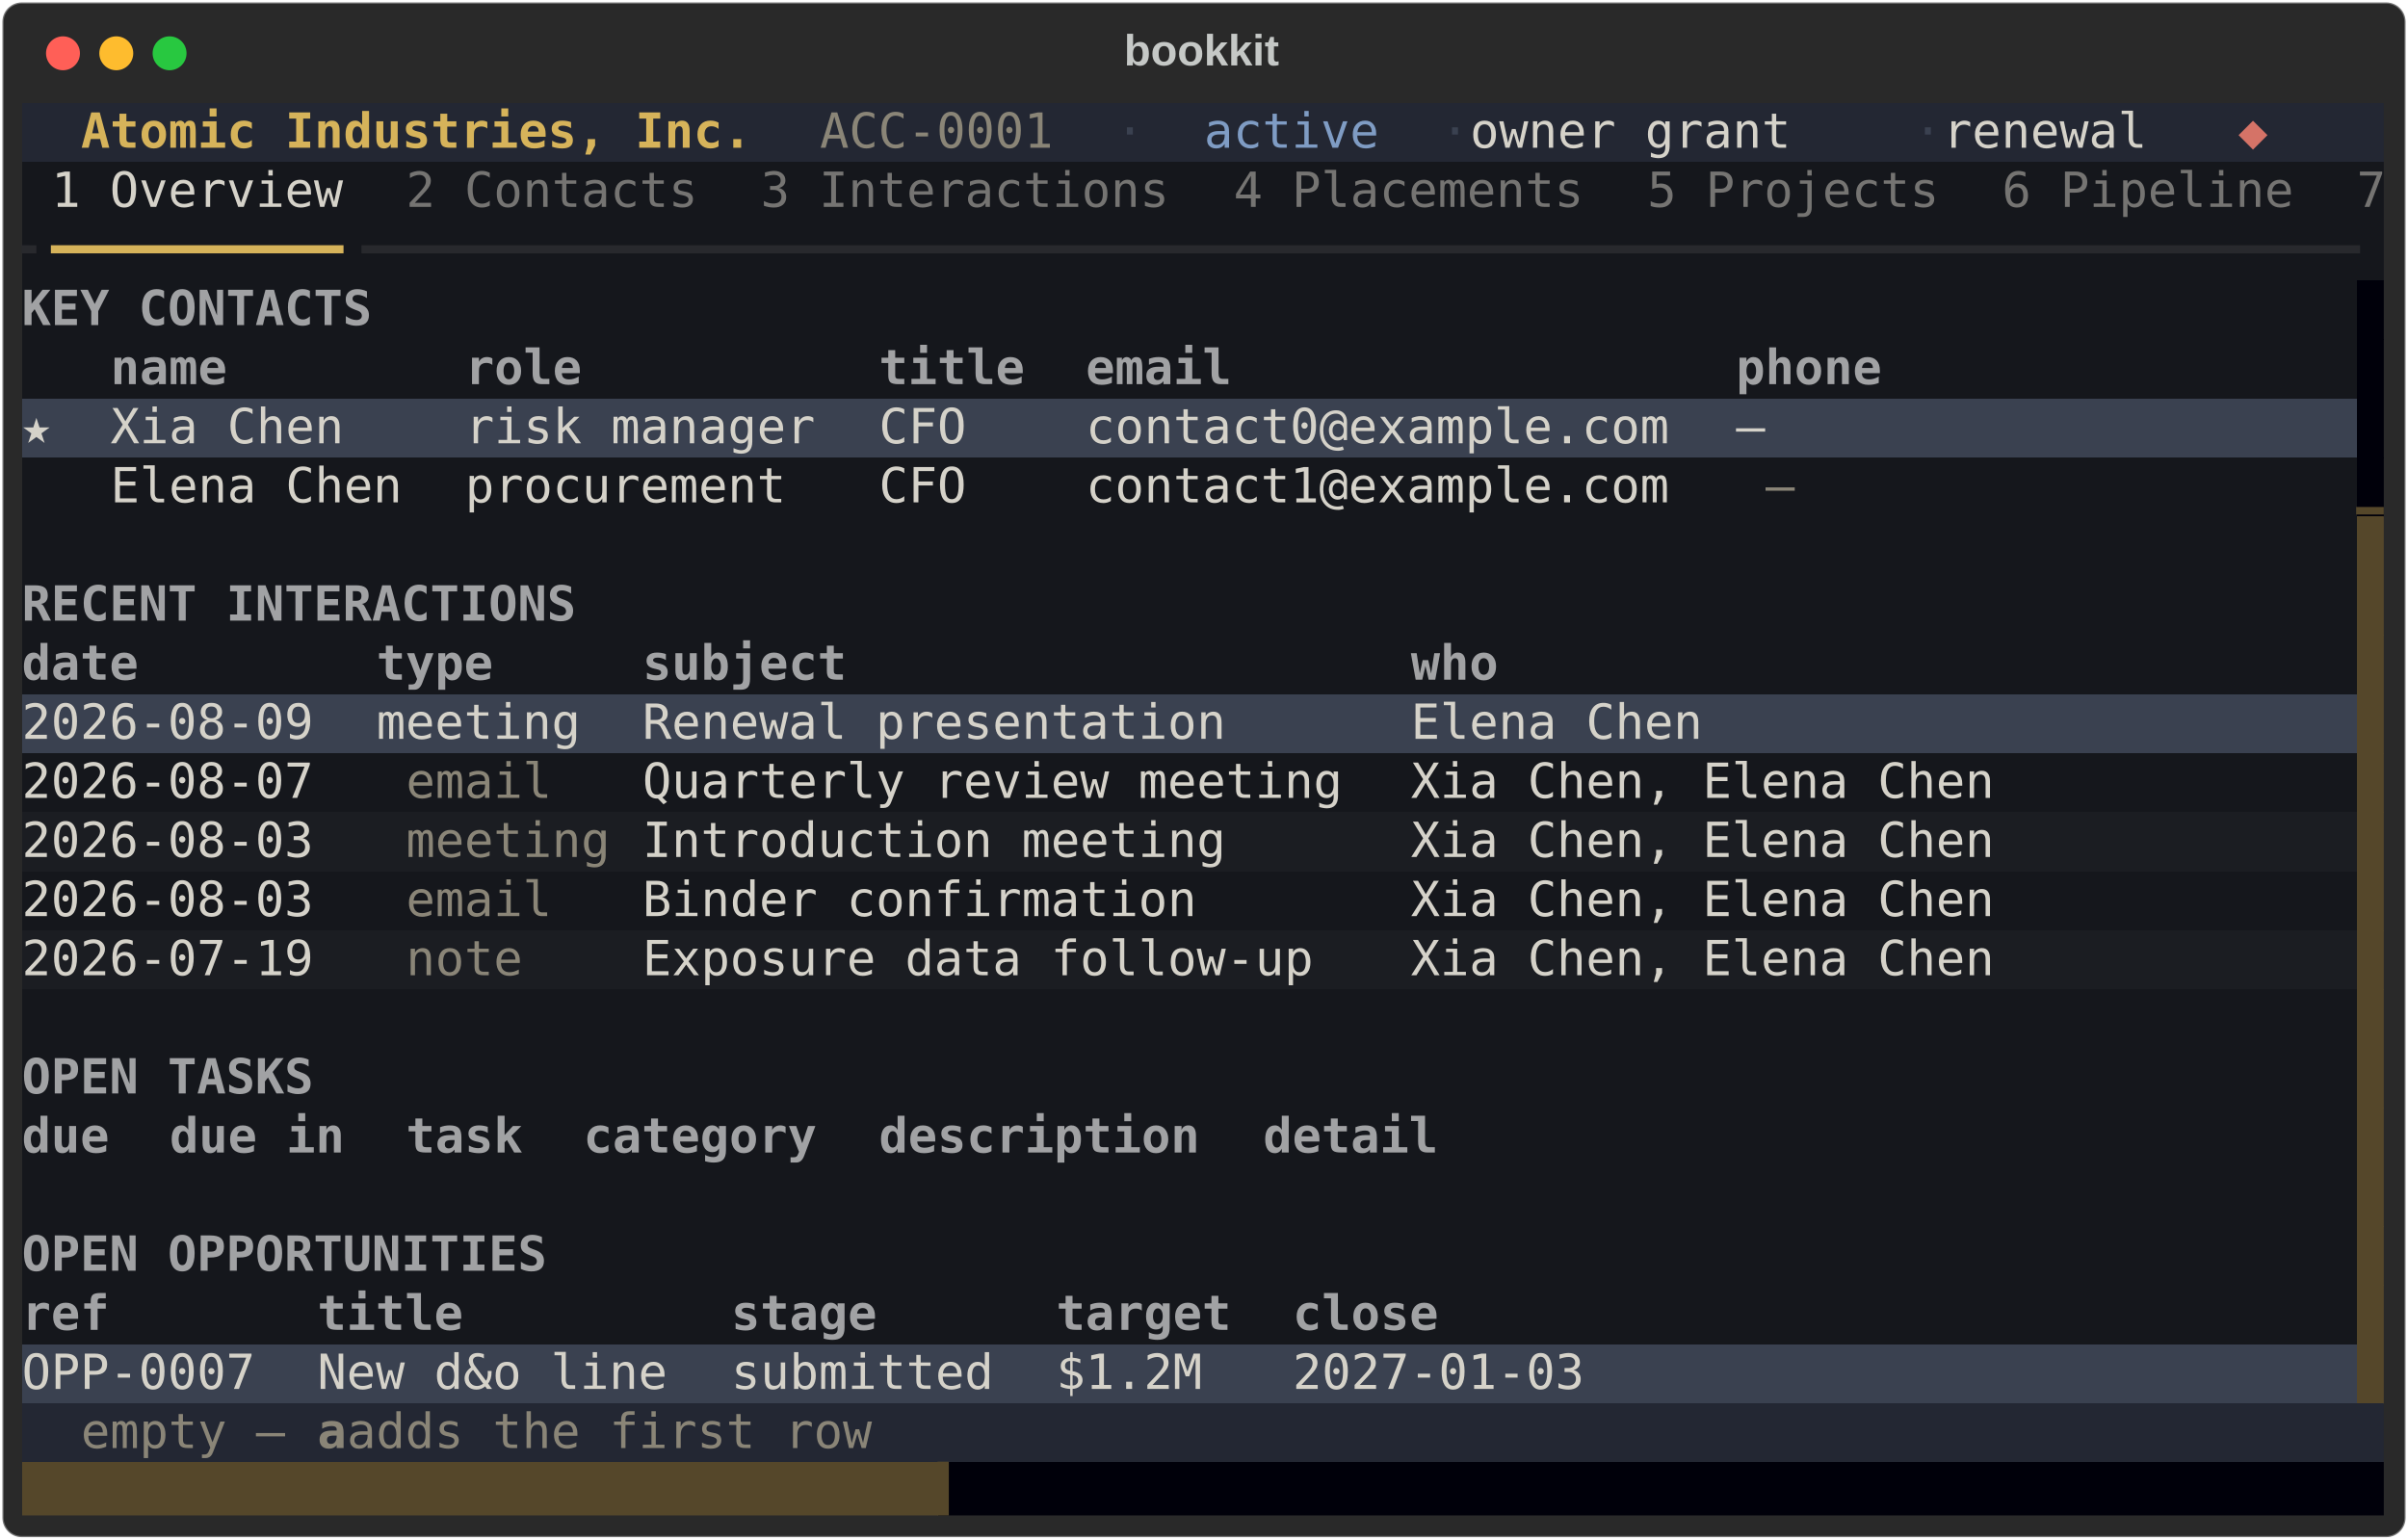
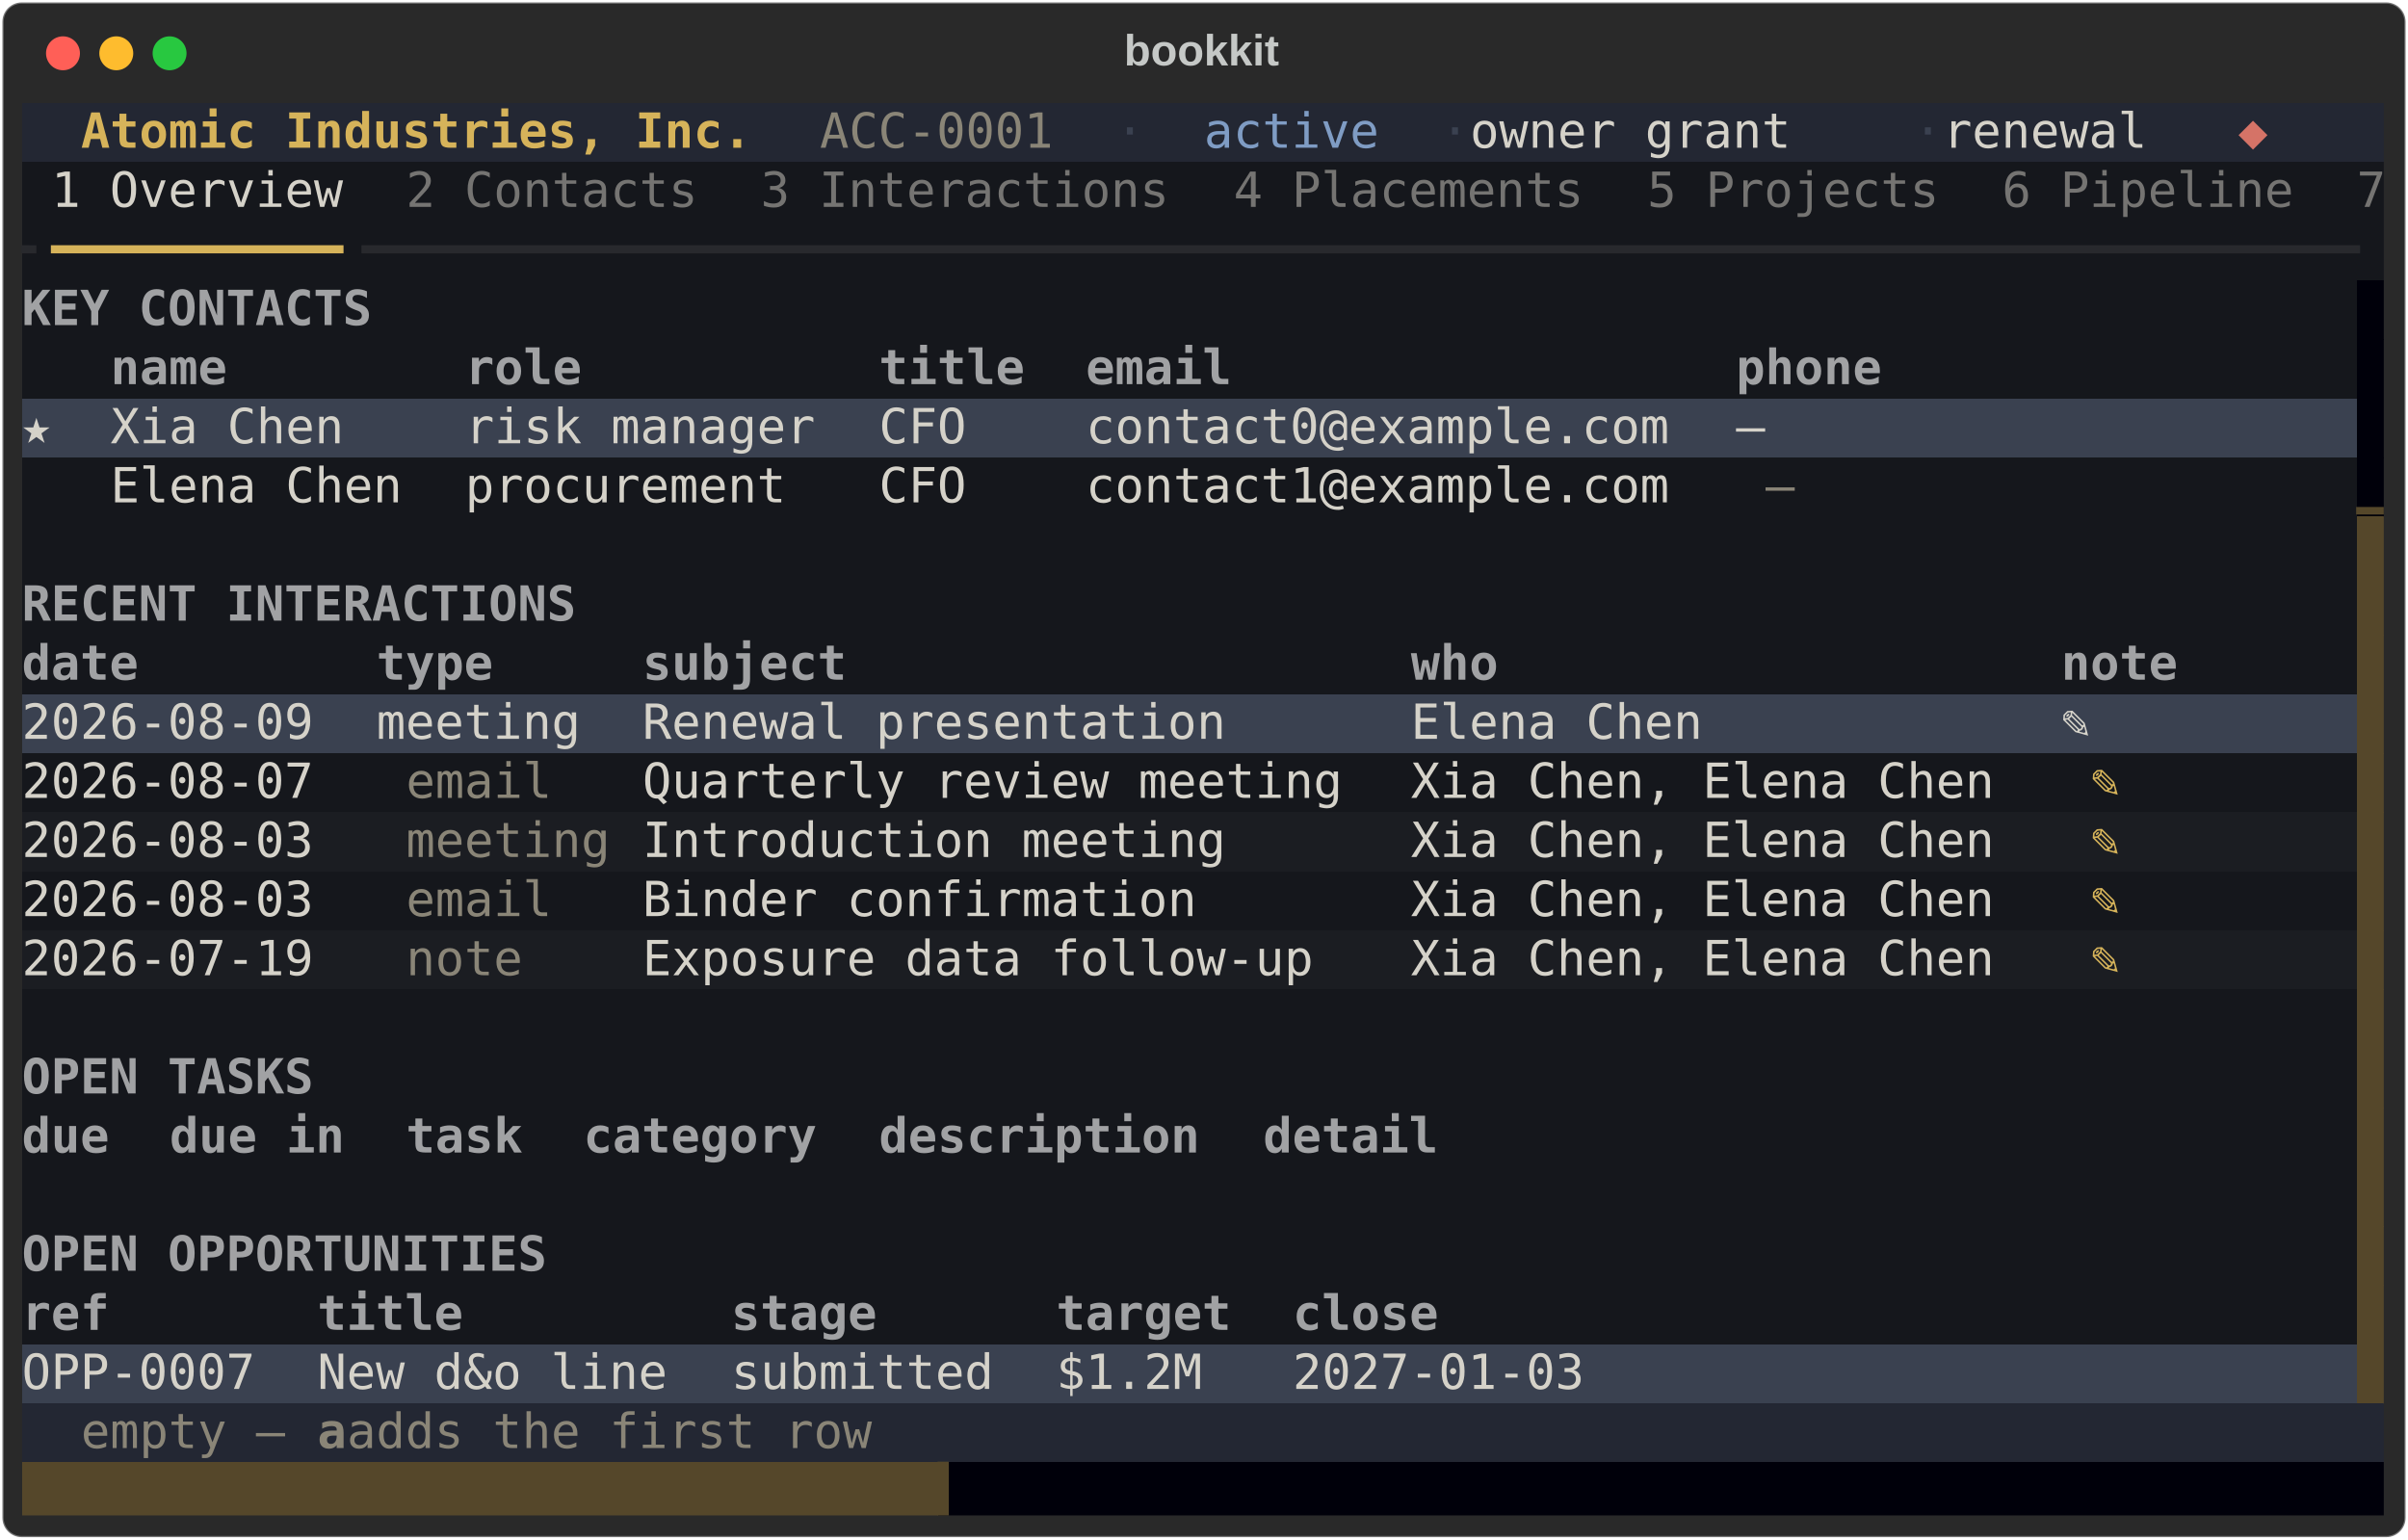
<svg xmlns="http://www.w3.org/2000/svg" class="rich-terminal" viewBox="0 0 994 635.6">
  <style>

    @font-face {
        font-family: "Fira Code";
        src: local("FiraCode-Regular"),
                url("https://cdnjs.cloudflare.com/ajax/libs/firacode/6.2.0/woff2/FiraCode-Regular.woff2") format("woff2"),
                url("https://cdnjs.cloudflare.com/ajax/libs/firacode/6.2.0/woff/FiraCode-Regular.woff") format("woff");
        font-style: normal;
        font-weight: 400;
    }
    @font-face {
        font-family: "Fira Code";
        src: local("FiraCode-Bold"),
                url("https://cdnjs.cloudflare.com/ajax/libs/firacode/6.2.0/woff2/FiraCode-Bold.woff2") format("woff2"),
                url("https://cdnjs.cloudflare.com/ajax/libs/firacode/6.2.0/woff/FiraCode-Bold.woff") format("woff");
        font-style: bold;
        font-weight: 700;
    }

    .terminal-matrix {
        font-family: Fira Code, monospace;
        font-size: 20px;
        line-height: 24.4px;
        font-variant-east-asian: full-width;
    }

    .terminal-title {
        font-size: 18px;
        font-weight: bold;
        font-family: arial;
    }

    .terminal-r1 { fill: #c5c8c6 }
.terminal-r2 { fill: #d6b35a;font-weight: bold }
.terminal-r3 { fill: #d5d2c9 }
.terminal-r4 { fill: #8a8577 }
.terminal-r5 { fill: #3a4150 }
.terminal-r6 { fill: #7f9cc4 }
.terminal-r7 { fill: #d57367;font-weight: bold }
.terminal-r8 { fill: #757472 }
.terminal-r9 { fill: #28292d }
.terminal-r10 { fill: #d6b35a }
.terminal-r11 { fill: #a1a2a4;font-weight: bold }
.terminal-r12 { fill: #55472a }
.terminal-r13 { fill: #15171c }
.terminal-r14 { fill: #8a8577;font-weight: bold }
.terminal-r15 { fill: #232733 }
    </style>
  <defs>
    <clipPath id="terminal-clip-terminal">
      <rect x="0" y="0" width="975.0" height="584.6" />
    </clipPath>
    <clipPath id="terminal-line-0">
      <rect x="0" y="1.5" width="976" height="24.65" />
    </clipPath>
    <clipPath id="terminal-line-1">
      <rect x="0" y="25.9" width="976" height="24.65" />
    </clipPath>
    <clipPath id="terminal-line-2">
      <rect x="0" y="50.3" width="976" height="24.65" />
    </clipPath>
    <clipPath id="terminal-line-3">
      <rect x="0" y="74.7" width="976" height="24.65" />
    </clipPath>
    <clipPath id="terminal-line-4">
      <rect x="0" y="99.1" width="976" height="24.65" />
    </clipPath>
    <clipPath id="terminal-line-5">
      <rect x="0" y="123.5" width="976" height="24.65" />
    </clipPath>
    <clipPath id="terminal-line-6">
      <rect x="0" y="147.9" width="976" height="24.65" />
    </clipPath>
    <clipPath id="terminal-line-7">
      <rect x="0" y="172.3" width="976" height="24.65" />
    </clipPath>
    <clipPath id="terminal-line-8">
      <rect x="0" y="196.7" width="976" height="24.65" />
    </clipPath>
    <clipPath id="terminal-line-9">
      <rect x="0" y="221.1" width="976" height="24.65" />
    </clipPath>
    <clipPath id="terminal-line-10">
      <rect x="0" y="245.5" width="976" height="24.65" />
    </clipPath>
    <clipPath id="terminal-line-11">
      <rect x="0" y="269.9" width="976" height="24.65" />
    </clipPath>
    <clipPath id="terminal-line-12">
      <rect x="0" y="294.3" width="976" height="24.65" />
    </clipPath>
    <clipPath id="terminal-line-13">
      <rect x="0" y="318.7" width="976" height="24.65" />
    </clipPath>
    <clipPath id="terminal-line-14">
      <rect x="0" y="343.1" width="976" height="24.65" />
    </clipPath>
    <clipPath id="terminal-line-15">
      <rect x="0" y="367.5" width="976" height="24.65" />
    </clipPath>
    <clipPath id="terminal-line-16">
      <rect x="0" y="391.9" width="976" height="24.65" />
    </clipPath>
    <clipPath id="terminal-line-17">
      <rect x="0" y="416.3" width="976" height="24.65" />
    </clipPath>
    <clipPath id="terminal-line-18">
      <rect x="0" y="440.7" width="976" height="24.65" />
    </clipPath>
    <clipPath id="terminal-line-19">
      <rect x="0" y="465.1" width="976" height="24.65" />
    </clipPath>
    <clipPath id="terminal-line-20">
      <rect x="0" y="489.5" width="976" height="24.65" />
    </clipPath>
    <clipPath id="terminal-line-21">
      <rect x="0" y="513.9" width="976" height="24.65" />
    </clipPath>
    <clipPath id="terminal-line-22">
      <rect x="0" y="538.3" width="976" height="24.65" />
    </clipPath>
  </defs>
  <rect fill="#292929" stroke="rgba(255,255,255,0.35)" stroke-width="1" x="1" y="1" width="992" height="633.6" rx="8" />
  <text class="terminal-title" fill="#c5c8c6" text-anchor="middle" x="496" y="27">bookkit</text>
  <g transform="translate(26,22)">
    <circle cx="0" cy="0" r="7" fill="#ff5f57" />
    <circle cx="22" cy="0" r="7" fill="#febc2e" />
    <circle cx="44" cy="0" r="7" fill="#28c840" />
  </g>
  <g transform="translate(9, 41)" clip-path="url(#terminal-clip-terminal)">
    <rect fill="#232733" x="0" y="1.5" width="24.4" height="24.65" shape-rendering="crispEdges" />
    <rect fill="#232733" x="24.4" y="1.5" width="280.6" height="24.65" shape-rendering="crispEdges" />
    <rect fill="#232733" x="305" y="1.5" width="24.4" height="24.65" shape-rendering="crispEdges" />
    <rect fill="#232733" x="329.4" y="1.5" width="97.6" height="24.65" shape-rendering="crispEdges" />
    <rect fill="#232733" x="427" y="1.5" width="24.4" height="24.65" shape-rendering="crispEdges" />
    <rect fill="#232733" x="451.4" y="1.5" width="12.2" height="24.65" shape-rendering="crispEdges" />
    <rect fill="#232733" x="463.6" y="1.5" width="24.4" height="24.65" shape-rendering="crispEdges" />
    <rect fill="#232733" x="488" y="1.5" width="73.2" height="24.65" shape-rendering="crispEdges" />
    <rect fill="#232733" x="561.2" y="1.5" width="24.4" height="24.65" shape-rendering="crispEdges" />
    <rect fill="#232733" x="585.6" y="1.5" width="12.2" height="24.65" shape-rendering="crispEdges" />
    <rect fill="#232733" x="597.8" y="1.5" width="183" height="24.65" shape-rendering="crispEdges" />
    <rect fill="#232733" x="780.8" y="1.5" width="12.2" height="24.65" shape-rendering="crispEdges" />
    <rect fill="#232733" x="793" y="1.5" width="122" height="24.65" shape-rendering="crispEdges" />
    <rect fill="#232733" x="915" y="1.5" width="12.2" height="24.65" shape-rendering="crispEdges" />
    <rect fill="#232733" x="927.2" y="1.5" width="48.8" height="24.65" shape-rendering="crispEdges" />
    <rect fill="#15171c" x="0" y="25.9" width="12.2" height="24.65" shape-rendering="crispEdges" />
    <rect fill="#15171c" x="12.2" y="25.9" width="122" height="24.65" shape-rendering="crispEdges" />
    <rect fill="#15171c" x="134.2" y="25.9" width="24.4" height="24.65" shape-rendering="crispEdges" />
    <rect fill="#15171c" x="158.6" y="25.9" width="122" height="24.65" shape-rendering="crispEdges" />
    <rect fill="#15171c" x="280.6" y="25.9" width="24.4" height="24.65" shape-rendering="crispEdges" />
    <rect fill="#15171c" x="305" y="25.9" width="170.8" height="24.65" shape-rendering="crispEdges" />
    <rect fill="#15171c" x="475.8" y="25.9" width="24.4" height="24.65" shape-rendering="crispEdges" />
    <rect fill="#15171c" x="500.2" y="25.9" width="146.4" height="24.65" shape-rendering="crispEdges" />
    <rect fill="#15171c" x="646.6" y="25.9" width="24.4" height="24.65" shape-rendering="crispEdges" />
    <rect fill="#15171c" x="671" y="25.9" width="122" height="24.65" shape-rendering="crispEdges" />
    <rect fill="#15171c" x="793" y="25.9" width="24.4" height="24.65" shape-rendering="crispEdges" />
    <rect fill="#15171c" x="817.4" y="25.9" width="122" height="24.65" shape-rendering="crispEdges" />
    <rect fill="#15171c" x="939.4" y="25.9" width="24.4" height="24.65" shape-rendering="crispEdges" />
    <rect fill="#15171c" x="963.8" y="25.9" width="12.2" height="24.65" shape-rendering="crispEdges" />
    <rect fill="#15171c" x="0" y="50.3" width="12.2" height="24.65" shape-rendering="crispEdges" />
    <rect fill="#15171c" x="12.2" y="50.3" width="122" height="24.65" shape-rendering="crispEdges" />
    <rect fill="#15171c" x="134.2" y="50.3" width="841.8" height="24.65" shape-rendering="crispEdges" />
    <rect fill="#15171c" x="0" y="74.7" width="146.4" height="24.65" shape-rendering="crispEdges" />
    <rect fill="#15171c" x="146.4" y="74.7" width="817.4" height="24.65" shape-rendering="crispEdges" />
    <rect fill="#00000a" x="963.8" y="74.7" width="12.2" height="24.65" shape-rendering="crispEdges" />
    <rect fill="#15171c" x="0" y="99.1" width="36.6" height="24.65" shape-rendering="crispEdges" />
    <rect fill="#15171c" x="36.6" y="99.1" width="146.4" height="24.65" shape-rendering="crispEdges" />
    <rect fill="#15171c" x="183" y="99.1" width="170.8" height="24.65" shape-rendering="crispEdges" />
    <rect fill="#15171c" x="353.8" y="99.1" width="85.4" height="24.65" shape-rendering="crispEdges" />
    <rect fill="#15171c" x="439.2" y="99.1" width="268.4" height="24.65" shape-rendering="crispEdges" />
    <rect fill="#15171c" x="707.6" y="99.1" width="85.4" height="24.65" shape-rendering="crispEdges" />
    <rect fill="#15171c" x="793" y="99.1" width="170.8" height="24.65" shape-rendering="crispEdges" />
    <rect fill="#00000a" x="963.8" y="99.1" width="12.2" height="24.65" shape-rendering="crispEdges" />
    <rect fill="#3a4150" x="0" y="123.5" width="36.6" height="24.65" shape-rendering="crispEdges" />
    <rect fill="#3a4150" x="36.6" y="123.5" width="146.4" height="24.65" shape-rendering="crispEdges" />
    <rect fill="#3a4150" x="183" y="123.5" width="170.8" height="24.65" shape-rendering="crispEdges" />
    <rect fill="#3a4150" x="353.8" y="123.5" width="85.4" height="24.65" shape-rendering="crispEdges" />
    <rect fill="#3a4150" x="439.2" y="123.5" width="268.4" height="24.65" shape-rendering="crispEdges" />
    <rect fill="#3a4150" x="707.6" y="123.5" width="85.4" height="24.65" shape-rendering="crispEdges" />
    <rect fill="#3a4150" x="793" y="123.5" width="170.8" height="24.65" shape-rendering="crispEdges" />
    <rect fill="#00000a" x="963.8" y="123.5" width="12.2" height="24.65" shape-rendering="crispEdges" />
    <rect fill="#15171c" x="0" y="147.9" width="36.6" height="24.65" shape-rendering="crispEdges" />
    <rect fill="#15171c" x="36.6" y="147.9" width="146.4" height="24.65" shape-rendering="crispEdges" />
    <rect fill="#15171c" x="183" y="147.9" width="170.8" height="24.65" shape-rendering="crispEdges" />
    <rect fill="#15171c" x="353.8" y="147.9" width="85.4" height="24.65" shape-rendering="crispEdges" />
    <rect fill="#15171c" x="439.2" y="147.9" width="268.4" height="24.65" shape-rendering="crispEdges" />
    <rect fill="#15171c" x="707.6" y="147.9" width="12.2" height="24.65" shape-rendering="crispEdges" />
    <rect fill="#15171c" x="719.8" y="147.9" width="12.2" height="24.65" shape-rendering="crispEdges" />
    <rect fill="#15171c" x="732" y="147.9" width="61" height="24.65" shape-rendering="crispEdges" />
    <rect fill="#15171c" x="793" y="147.9" width="170.8" height="24.65" shape-rendering="crispEdges" />
    <rect fill="#00000a" x="963.8" y="147.9" width="12.2" height="24.65" shape-rendering="crispEdges" />
    <rect fill="#15171c" x="0" y="172.3" width="963.8" height="24.65" shape-rendering="crispEdges" />
    <rect fill="#55472a" x="963.8" y="172.3" width="12.2" height="24.65" shape-rendering="crispEdges" />
    <rect fill="#15171c" x="0" y="196.7" width="231.8" height="24.65" shape-rendering="crispEdges" />
    <rect fill="#15171c" x="231.8" y="196.7" width="732" height="24.65" shape-rendering="crispEdges" />
    <rect fill="#55472a" x="963.8" y="196.7" width="12.2" height="24.65" shape-rendering="crispEdges" />
    <rect fill="#15171c" x="0" y="221.1" width="146.4" height="24.65" shape-rendering="crispEdges" />
    <rect fill="#15171c" x="146.4" y="221.1" width="109.8" height="24.65" shape-rendering="crispEdges" />
    <rect fill="#15171c" x="256.2" y="221.1" width="317.2" height="24.65" shape-rendering="crispEdges" />
    <rect fill="#15171c" x="573.4" y="221.1" width="268.4" height="24.65" shape-rendering="crispEdges" />
-     <rect fill="#15171c" x="841.8" y="221.1" width="122" height="24.65" shape-rendering="crispEdges" />
+     <rect fill="#15171c" x="841.8" y="221.1" width="73.2" height="24.65" shape-rendering="crispEdges" />
+     <rect fill="#15171c" x="915" y="221.1" width="48.8" height="24.65" shape-rendering="crispEdges" />
    <rect fill="#55472a" x="963.8" y="221.1" width="12.2" height="24.65" shape-rendering="crispEdges" />
    <rect fill="#3a4150" x="0" y="245.5" width="146.4" height="24.65" shape-rendering="crispEdges" />
    <rect fill="#3a4150" x="146.4" y="245.5" width="109.8" height="24.65" shape-rendering="crispEdges" />
    <rect fill="#3a4150" x="256.2" y="245.5" width="317.2" height="24.65" shape-rendering="crispEdges" />
    <rect fill="#3a4150" x="573.4" y="245.5" width="268.4" height="24.65" shape-rendering="crispEdges" />
-     <rect fill="#3a4150" x="841.8" y="245.5" width="122" height="24.65" shape-rendering="crispEdges" />
+     <rect fill="#3a4150" x="841.8" y="245.5" width="73.2" height="24.65" shape-rendering="crispEdges" />
+     <rect fill="#3a4150" x="915" y="245.5" width="48.8" height="24.65" shape-rendering="crispEdges" />
    <rect fill="#55472a" x="963.8" y="245.5" width="12.2" height="24.65" shape-rendering="crispEdges" />
    <rect fill="#15171c" x="0" y="269.9" width="146.4" height="24.65" shape-rendering="crispEdges" />
    <rect fill="#15171c" x="146.4" y="269.9" width="12.2" height="24.65" shape-rendering="crispEdges" />
    <rect fill="#15171c" x="158.6" y="269.9" width="61" height="24.65" shape-rendering="crispEdges" />
    <rect fill="#15171c" x="219.6" y="269.9" width="36.6" height="24.65" shape-rendering="crispEdges" />
    <rect fill="#15171c" x="256.2" y="269.9" width="317.2" height="24.65" shape-rendering="crispEdges" />
    <rect fill="#15171c" x="573.4" y="269.9" width="268.4" height="24.65" shape-rendering="crispEdges" />
-     <rect fill="#15171c" x="841.8" y="269.9" width="122" height="24.65" shape-rendering="crispEdges" />
+     <rect fill="#15171c" x="841.8" y="269.9" width="12.2" height="24.65" shape-rendering="crispEdges" />
+     <rect fill="#15171c" x="854" y="269.9" width="12.2" height="24.65" shape-rendering="crispEdges" />
+     <rect fill="#15171c" x="866.2" y="269.9" width="48.8" height="24.65" shape-rendering="crispEdges" />
+     <rect fill="#15171c" x="915" y="269.9" width="48.8" height="24.65" shape-rendering="crispEdges" />
    <rect fill="#55472a" x="963.8" y="269.9" width="12.2" height="24.65" shape-rendering="crispEdges" />
    <rect fill="#1b1d22" x="0" y="294.3" width="146.4" height="24.65" shape-rendering="crispEdges" />
    <rect fill="#1b1d22" x="146.4" y="294.3" width="12.2" height="24.65" shape-rendering="crispEdges" />
    <rect fill="#1b1d22" x="158.6" y="294.3" width="85.4" height="24.65" shape-rendering="crispEdges" />
    <rect fill="#1b1d22" x="244" y="294.3" width="12.2" height="24.65" shape-rendering="crispEdges" />
    <rect fill="#1b1d22" x="256.2" y="294.3" width="317.2" height="24.65" shape-rendering="crispEdges" />
    <rect fill="#1b1d22" x="573.4" y="294.3" width="268.4" height="24.65" shape-rendering="crispEdges" />
-     <rect fill="#1b1d22" x="841.8" y="294.3" width="122" height="24.65" shape-rendering="crispEdges" />
+     <rect fill="#1b1d22" x="841.8" y="294.3" width="12.2" height="24.65" shape-rendering="crispEdges" />
+     <rect fill="#1b1d22" x="854" y="294.3" width="12.2" height="24.65" shape-rendering="crispEdges" />
+     <rect fill="#1b1d22" x="866.2" y="294.3" width="48.8" height="24.65" shape-rendering="crispEdges" />
+     <rect fill="#1b1d22" x="915" y="294.3" width="48.8" height="24.65" shape-rendering="crispEdges" />
    <rect fill="#55472a" x="963.8" y="294.3" width="12.2" height="24.65" shape-rendering="crispEdges" />
    <rect fill="#15171c" x="0" y="318.7" width="146.4" height="24.65" shape-rendering="crispEdges" />
    <rect fill="#15171c" x="146.4" y="318.7" width="12.2" height="24.65" shape-rendering="crispEdges" />
    <rect fill="#15171c" x="158.6" y="318.7" width="61" height="24.65" shape-rendering="crispEdges" />
    <rect fill="#15171c" x="219.6" y="318.7" width="36.6" height="24.65" shape-rendering="crispEdges" />
    <rect fill="#15171c" x="256.2" y="318.7" width="317.2" height="24.65" shape-rendering="crispEdges" />
    <rect fill="#15171c" x="573.4" y="318.7" width="268.4" height="24.65" shape-rendering="crispEdges" />
-     <rect fill="#15171c" x="841.8" y="318.7" width="122" height="24.65" shape-rendering="crispEdges" />
+     <rect fill="#15171c" x="841.8" y="318.7" width="12.2" height="24.65" shape-rendering="crispEdges" />
+     <rect fill="#15171c" x="854" y="318.7" width="12.2" height="24.65" shape-rendering="crispEdges" />
+     <rect fill="#15171c" x="866.2" y="318.7" width="48.8" height="24.65" shape-rendering="crispEdges" />
+     <rect fill="#15171c" x="915" y="318.7" width="48.8" height="24.65" shape-rendering="crispEdges" />
    <rect fill="#55472a" x="963.8" y="318.7" width="12.2" height="24.65" shape-rendering="crispEdges" />
    <rect fill="#1b1d22" x="0" y="343.1" width="146.4" height="24.65" shape-rendering="crispEdges" />
    <rect fill="#1b1d22" x="146.4" y="343.1" width="12.2" height="24.65" shape-rendering="crispEdges" />
    <rect fill="#1b1d22" x="158.6" y="343.1" width="48.8" height="24.65" shape-rendering="crispEdges" />
    <rect fill="#1b1d22" x="207.4" y="343.1" width="48.8" height="24.65" shape-rendering="crispEdges" />
    <rect fill="#1b1d22" x="256.2" y="343.1" width="317.2" height="24.65" shape-rendering="crispEdges" />
    <rect fill="#1b1d22" x="573.4" y="343.1" width="268.4" height="24.65" shape-rendering="crispEdges" />
-     <rect fill="#1b1d22" x="841.8" y="343.1" width="122" height="24.65" shape-rendering="crispEdges" />
+     <rect fill="#1b1d22" x="841.8" y="343.1" width="12.2" height="24.65" shape-rendering="crispEdges" />
+     <rect fill="#1b1d22" x="854" y="343.1" width="12.2" height="24.65" shape-rendering="crispEdges" />
+     <rect fill="#1b1d22" x="866.2" y="343.1" width="48.8" height="24.65" shape-rendering="crispEdges" />
+     <rect fill="#1b1d22" x="915" y="343.1" width="48.8" height="24.65" shape-rendering="crispEdges" />
    <rect fill="#55472a" x="963.8" y="343.1" width="12.2" height="24.65" shape-rendering="crispEdges" />
    <rect fill="#15171c" x="0" y="367.5" width="963.8" height="24.65" shape-rendering="crispEdges" />
    <rect fill="#55472a" x="963.8" y="367.5" width="12.2" height="24.65" shape-rendering="crispEdges" />
    <rect fill="#15171c" x="0" y="391.9" width="122" height="24.65" shape-rendering="crispEdges" />
    <rect fill="#15171c" x="122" y="391.9" width="841.8" height="24.65" shape-rendering="crispEdges" />
    <rect fill="#55472a" x="963.8" y="391.9" width="12.2" height="24.65" shape-rendering="crispEdges" />
    <rect fill="#15171c" x="0" y="416.3" width="61" height="24.65" shape-rendering="crispEdges" />
    <rect fill="#15171c" x="61" y="416.3" width="97.6" height="24.65" shape-rendering="crispEdges" />
    <rect fill="#15171c" x="158.6" y="416.3" width="73.2" height="24.65" shape-rendering="crispEdges" />
    <rect fill="#15171c" x="231.8" y="416.3" width="122" height="24.65" shape-rendering="crispEdges" />
    <rect fill="#15171c" x="353.8" y="416.3" width="158.6" height="24.65" shape-rendering="crispEdges" />
    <rect fill="#15171c" x="512.4" y="416.3" width="97.6" height="24.65" shape-rendering="crispEdges" />
    <rect fill="#15171c" x="610" y="416.3" width="353.8" height="24.65" shape-rendering="crispEdges" />
    <rect fill="#55472a" x="963.8" y="416.3" width="12.2" height="24.65" shape-rendering="crispEdges" />
    <rect fill="#15171c" x="0" y="440.7" width="963.8" height="24.65" shape-rendering="crispEdges" />
    <rect fill="#55472a" x="963.8" y="440.7" width="12.2" height="24.65" shape-rendering="crispEdges" />
    <rect fill="#15171c" x="0" y="465.1" width="219.6" height="24.65" shape-rendering="crispEdges" />
    <rect fill="#15171c" x="219.6" y="465.1" width="744.2" height="24.65" shape-rendering="crispEdges" />
    <rect fill="#55472a" x="963.8" y="465.1" width="12.2" height="24.65" shape-rendering="crispEdges" />
    <rect fill="#15171c" x="0" y="489.5" width="122" height="24.65" shape-rendering="crispEdges" />
    <rect fill="#15171c" x="122" y="489.5" width="170.8" height="24.65" shape-rendering="crispEdges" />
    <rect fill="#15171c" x="292.8" y="489.5" width="134.2" height="24.65" shape-rendering="crispEdges" />
    <rect fill="#15171c" x="427" y="489.5" width="97.6" height="24.65" shape-rendering="crispEdges" />
    <rect fill="#15171c" x="524.6" y="489.5" width="146.4" height="24.65" shape-rendering="crispEdges" />
    <rect fill="#15171c" x="671" y="489.5" width="292.8" height="24.65" shape-rendering="crispEdges" />
    <rect fill="#55472a" x="963.8" y="489.5" width="12.2" height="24.65" shape-rendering="crispEdges" />
    <rect fill="#3a4150" x="0" y="513.9" width="122" height="24.65" shape-rendering="crispEdges" />
    <rect fill="#3a4150" x="122" y="513.9" width="170.8" height="24.65" shape-rendering="crispEdges" />
    <rect fill="#3a4150" x="292.8" y="513.9" width="134.2" height="24.65" shape-rendering="crispEdges" />
    <rect fill="#3a4150" x="427" y="513.9" width="97.6" height="24.65" shape-rendering="crispEdges" />
    <rect fill="#3a4150" x="524.6" y="513.9" width="146.4" height="24.65" shape-rendering="crispEdges" />
    <rect fill="#3a4150" x="671" y="513.9" width="292.8" height="24.65" shape-rendering="crispEdges" />
    <rect fill="#55472a" x="963.8" y="513.9" width="12.2" height="24.65" shape-rendering="crispEdges" />
    <rect fill="#232733" x="0" y="538.3" width="24.4" height="24.65" shape-rendering="crispEdges" />
    <rect fill="#232733" x="24.4" y="538.3" width="97.6" height="24.65" shape-rendering="crispEdges" />
    <rect fill="#232733" x="122" y="538.3" width="12.2" height="24.65" shape-rendering="crispEdges" />
    <rect fill="#232733" x="134.2" y="538.3" width="231.8" height="24.65" shape-rendering="crispEdges" />
    <rect fill="#232733" x="366" y="538.3" width="610" height="24.65" shape-rendering="crispEdges" />
    <rect fill="#55472a" x="0" y="562.7" width="378.2" height="24.65" shape-rendering="crispEdges" />
    <rect fill="#00000a" x="378.2" y="562.7" width="12.2" height="24.65" shape-rendering="crispEdges" />
    <rect fill="#00000a" x="390.4" y="562.7" width="573.4" height="24.65" shape-rendering="crispEdges" />
    <rect fill="#00000a" x="963.8" y="562.7" width="12.2" height="24.65" shape-rendering="crispEdges" />
    <g class="terminal-matrix">
      <text class="terminal-r2" x="24.4" y="20" textLength="280.6" clip-path="url(#terminal-line-0)">Atomic Industries, Inc.</text>
      <text class="terminal-r4" x="329.4" y="20" textLength="97.6" clip-path="url(#terminal-line-0)">ACC-0001</text>
      <text class="terminal-r5" x="451.4" y="20" textLength="12.2" clip-path="url(#terminal-line-0)">·</text>
      <text class="terminal-r6" x="488" y="20" textLength="73.2" clip-path="url(#terminal-line-0)">active</text>
      <text class="terminal-r5" x="585.6" y="20" textLength="12.2" clip-path="url(#terminal-line-0)">·</text>
      <text class="terminal-r3" x="597.8" y="20" textLength="183" clip-path="url(#terminal-line-0)">  owner grant  </text>
      <text class="terminal-r5" x="780.8" y="20" textLength="12.2" clip-path="url(#terminal-line-0)">·</text>
      <text class="terminal-r3" x="793" y="20" textLength="122" clip-path="url(#terminal-line-0)">  renewal </text>
      <text class="terminal-r7" x="915" y="20" textLength="12.2" clip-path="url(#terminal-line-0)">◆</text>
      <text class="terminal-r1" x="976" y="20" textLength="12.2" clip-path="url(#terminal-line-0)">
</text>
      <text class="terminal-r3" x="12.2" y="44.4" textLength="122" clip-path="url(#terminal-line-1)">1 Overview</text>
      <text class="terminal-r8" x="158.6" y="44.4" textLength="122" clip-path="url(#terminal-line-1)">2 Contacts</text>
      <text class="terminal-r8" x="305" y="44.4" textLength="170.8" clip-path="url(#terminal-line-1)">3 Interactions</text>
      <text class="terminal-r8" x="500.2" y="44.4" textLength="146.4" clip-path="url(#terminal-line-1)">4 Placements</text>
      <text class="terminal-r8" x="671" y="44.4" textLength="122" clip-path="url(#terminal-line-1)">5 Projects</text>
      <text class="terminal-r8" x="817.4" y="44.4" textLength="122" clip-path="url(#terminal-line-1)">6 Pipeline</text>
      <text class="terminal-r8" x="963.8" y="44.4" textLength="12.2" clip-path="url(#terminal-line-1)">7</text>
      <text class="terminal-r1" x="976" y="44.4" textLength="12.2" clip-path="url(#terminal-line-1)">
</text>
      <text class="terminal-r9" x="0" y="68.8" textLength="12.2" clip-path="url(#terminal-line-2)">╸</text>
      <text class="terminal-r10" x="12.2" y="68.8" textLength="122" clip-path="url(#terminal-line-2)">━━━━━━━━━━</text>
      <text class="terminal-r9" x="134.2" y="68.8" textLength="841.8" clip-path="url(#terminal-line-2)">╺━━━━━━━━━━━━━━━━━━━━━━━━━━━━━━━━━━━━━━━━━━━━━━━━━━━━━━━━━━━━━━━━━━━━</text>
      <text class="terminal-r1" x="976" y="68.8" textLength="12.2" clip-path="url(#terminal-line-2)">
</text>
      <text class="terminal-r11" x="0" y="93.2" textLength="146.4" clip-path="url(#terminal-line-3)">KEY CONTACTS</text>
      <text class="terminal-r1" x="976" y="93.2" textLength="12.2" clip-path="url(#terminal-line-3)">
</text>
      <text class="terminal-r11" x="36.6" y="117.6" textLength="146.4" clip-path="url(#terminal-line-4)"> name       </text>
      <text class="terminal-r11" x="183" y="117.6" textLength="170.8" clip-path="url(#terminal-line-4)"> role         </text>
      <text class="terminal-r11" x="353.8" y="117.6" textLength="85.4" clip-path="url(#terminal-line-4)"> title </text>
      <text class="terminal-r11" x="439.2" y="117.6" textLength="268.4" clip-path="url(#terminal-line-4)"> email                </text>
      <text class="terminal-r11" x="707.6" y="117.6" textLength="85.4" clip-path="url(#terminal-line-4)"> phone </text>
      <text class="terminal-r1" x="976" y="117.6" textLength="12.2" clip-path="url(#terminal-line-4)">
</text>
      <text class="terminal-r3" x="0" y="142" textLength="36.6" clip-path="url(#terminal-line-5)"> ★ </text>
      <text class="terminal-r3" x="36.6" y="142" textLength="146.4" clip-path="url(#terminal-line-5)"> Xia Chen   </text>
      <text class="terminal-r3" x="183" y="142" textLength="170.8" clip-path="url(#terminal-line-5)"> risk manager </text>
      <text class="terminal-r3" x="353.8" y="142" textLength="85.4" clip-path="url(#terminal-line-5)"> CFO   </text>
      <text class="terminal-r3" x="439.2" y="142" textLength="268.4" clip-path="url(#terminal-line-5)"> contact0@example.com </text>
      <text class="terminal-r3" x="707.6" y="142" textLength="85.4" clip-path="url(#terminal-line-5)"> —     </text>
      <text class="terminal-r1" x="976" y="142" textLength="12.2" clip-path="url(#terminal-line-5)">
</text>
      <text class="terminal-r3" x="36.6" y="166.4" textLength="146.4" clip-path="url(#terminal-line-6)"> Elena Chen </text>
      <text class="terminal-r3" x="183" y="166.4" textLength="170.8" clip-path="url(#terminal-line-6)"> procurement  </text>
      <text class="terminal-r3" x="353.8" y="166.4" textLength="85.4" clip-path="url(#terminal-line-6)"> CFO   </text>
      <text class="terminal-r3" x="439.2" y="166.4" textLength="268.4" clip-path="url(#terminal-line-6)"> contact1@example.com </text>
      <text class="terminal-r4" x="719.8" y="166.4" textLength="12.2" clip-path="url(#terminal-line-6)">—</text>
      <text class="terminal-r12" x="963.8" y="166.4" textLength="12.2" clip-path="url(#terminal-line-6)">▁</text>
      <text class="terminal-r1" x="976" y="166.4" textLength="12.2" clip-path="url(#terminal-line-6)">
</text>
      <text class="terminal-r1" x="976" y="190.8" textLength="12.2" clip-path="url(#terminal-line-7)">
</text>
      <text class="terminal-r11" x="0" y="215.2" textLength="231.8" clip-path="url(#terminal-line-8)">RECENT INTERACTIONS</text>
      <text class="terminal-r1" x="976" y="215.2" textLength="12.2" clip-path="url(#terminal-line-8)">
</text>
      <text class="terminal-r11" x="0" y="239.6" textLength="146.4" clip-path="url(#terminal-line-9)"> date       </text>
      <text class="terminal-r11" x="146.4" y="239.6" textLength="109.8" clip-path="url(#terminal-line-9)"> type    </text>
      <text class="terminal-r11" x="256.2" y="239.6" textLength="317.2" clip-path="url(#terminal-line-9)"> subject                  </text>
      <text class="terminal-r11" x="573.4" y="239.6" textLength="268.4" clip-path="url(#terminal-line-9)"> who                  </text>
+       <text class="terminal-r11" x="841.8" y="239.6" textLength="73.2" clip-path="url(#terminal-line-9)"> note </text>
      <text class="terminal-r1" x="976" y="239.6" textLength="12.2" clip-path="url(#terminal-line-9)">
</text>
      <text class="terminal-r3" x="0" y="264" textLength="146.4" clip-path="url(#terminal-line-10)"> 2026-08-09 </text>
      <text class="terminal-r3" x="146.4" y="264" textLength="109.8" clip-path="url(#terminal-line-10)"> meeting </text>
      <text class="terminal-r3" x="256.2" y="264" textLength="317.2" clip-path="url(#terminal-line-10)"> Renewal presentation     </text>
      <text class="terminal-r3" x="573.4" y="264" textLength="268.4" clip-path="url(#terminal-line-10)"> Elena Chen           </text>
+       <text class="terminal-r3" x="841.8" y="264" textLength="73.2" clip-path="url(#terminal-line-10)"> ✎    </text>
      <text class="terminal-r1" x="976" y="264" textLength="12.2" clip-path="url(#terminal-line-10)">
</text>
      <text class="terminal-r3" x="0" y="288.4" textLength="146.4" clip-path="url(#terminal-line-11)"> 2026-08-07 </text>
      <text class="terminal-r4" x="158.6" y="288.4" textLength="61" clip-path="url(#terminal-line-11)">email</text>
      <text class="terminal-r3" x="256.2" y="288.4" textLength="317.2" clip-path="url(#terminal-line-11)"> Quarterly review meeting </text>
      <text class="terminal-r3" x="573.4" y="288.4" textLength="268.4" clip-path="url(#terminal-line-11)"> Xia Chen, Elena Chen </text>
+       <text class="terminal-r10" x="854" y="288.4" textLength="12.2" clip-path="url(#terminal-line-11)">✎</text>
      <text class="terminal-r1" x="976" y="288.4" textLength="12.2" clip-path="url(#terminal-line-11)">
</text>
      <text class="terminal-r3" x="0" y="312.8" textLength="146.4" clip-path="url(#terminal-line-12)"> 2026-08-03 </text>
      <text class="terminal-r4" x="158.6" y="312.8" textLength="85.4" clip-path="url(#terminal-line-12)">meeting</text>
      <text class="terminal-r3" x="256.2" y="312.8" textLength="317.2" clip-path="url(#terminal-line-12)"> Introduction meeting     </text>
      <text class="terminal-r3" x="573.4" y="312.8" textLength="268.4" clip-path="url(#terminal-line-12)"> Xia Chen, Elena Chen </text>
+       <text class="terminal-r10" x="854" y="312.8" textLength="12.2" clip-path="url(#terminal-line-12)">✎</text>
      <text class="terminal-r1" x="976" y="312.8" textLength="12.2" clip-path="url(#terminal-line-12)">
</text>
      <text class="terminal-r3" x="0" y="337.2" textLength="146.4" clip-path="url(#terminal-line-13)"> 2026-08-03 </text>
      <text class="terminal-r4" x="158.6" y="337.2" textLength="61" clip-path="url(#terminal-line-13)">email</text>
      <text class="terminal-r3" x="256.2" y="337.2" textLength="317.2" clip-path="url(#terminal-line-13)"> Binder confirmation      </text>
      <text class="terminal-r3" x="573.4" y="337.2" textLength="268.4" clip-path="url(#terminal-line-13)"> Xia Chen, Elena Chen </text>
+       <text class="terminal-r10" x="854" y="337.2" textLength="12.2" clip-path="url(#terminal-line-13)">✎</text>
      <text class="terminal-r1" x="976" y="337.2" textLength="12.2" clip-path="url(#terminal-line-13)">
</text>
      <text class="terminal-r3" x="0" y="361.6" textLength="146.4" clip-path="url(#terminal-line-14)"> 2026-07-19 </text>
      <text class="terminal-r4" x="158.6" y="361.6" textLength="48.8" clip-path="url(#terminal-line-14)">note</text>
      <text class="terminal-r3" x="256.2" y="361.6" textLength="317.2" clip-path="url(#terminal-line-14)"> Exposure data follow-up  </text>
      <text class="terminal-r3" x="573.4" y="361.6" textLength="268.4" clip-path="url(#terminal-line-14)"> Xia Chen, Elena Chen </text>
+       <text class="terminal-r10" x="854" y="361.6" textLength="12.2" clip-path="url(#terminal-line-14)">✎</text>
      <text class="terminal-r1" x="976" y="361.6" textLength="12.2" clip-path="url(#terminal-line-14)">
</text>
      <text class="terminal-r1" x="976" y="386" textLength="12.2" clip-path="url(#terminal-line-15)">
</text>
      <text class="terminal-r11" x="0" y="410.4" textLength="122" clip-path="url(#terminal-line-16)">OPEN TASKS</text>
      <text class="terminal-r1" x="976" y="410.4" textLength="12.2" clip-path="url(#terminal-line-16)">
</text>
      <text class="terminal-r11" x="0" y="434.8" textLength="61" clip-path="url(#terminal-line-17)"> due </text>
      <text class="terminal-r11" x="61" y="434.8" textLength="97.6" clip-path="url(#terminal-line-17)"> due in </text>
      <text class="terminal-r11" x="158.6" y="434.8" textLength="73.2" clip-path="url(#terminal-line-17)"> task </text>
      <text class="terminal-r11" x="231.8" y="434.8" textLength="122" clip-path="url(#terminal-line-17)"> category </text>
      <text class="terminal-r11" x="353.8" y="434.8" textLength="158.6" clip-path="url(#terminal-line-17)"> description </text>
      <text class="terminal-r11" x="512.4" y="434.8" textLength="97.6" clip-path="url(#terminal-line-17)"> detail </text>
      <text class="terminal-r1" x="976" y="434.8" textLength="12.2" clip-path="url(#terminal-line-17)">
</text>
      <text class="terminal-r1" x="976" y="459.2" textLength="12.2" clip-path="url(#terminal-line-18)">
</text>
      <text class="terminal-r11" x="0" y="483.6" textLength="219.6" clip-path="url(#terminal-line-19)">OPEN OPPORTUNITIES</text>
      <text class="terminal-r1" x="976" y="483.6" textLength="12.2" clip-path="url(#terminal-line-19)">
</text>
      <text class="terminal-r11" x="0" y="508" textLength="122" clip-path="url(#terminal-line-20)"> ref      </text>
      <text class="terminal-r11" x="122" y="508" textLength="170.8" clip-path="url(#terminal-line-20)"> title        </text>
      <text class="terminal-r11" x="292.8" y="508" textLength="134.2" clip-path="url(#terminal-line-20)"> stage     </text>
      <text class="terminal-r11" x="427" y="508" textLength="97.6" clip-path="url(#terminal-line-20)"> target </text>
      <text class="terminal-r11" x="524.6" y="508" textLength="146.4" clip-path="url(#terminal-line-20)"> close      </text>
      <text class="terminal-r1" x="976" y="508" textLength="12.2" clip-path="url(#terminal-line-20)">
</text>
      <text class="terminal-r3" x="0" y="532.4" textLength="122" clip-path="url(#terminal-line-21)"> OPP-0007 </text>
      <text class="terminal-r3" x="122" y="532.4" textLength="170.8" clip-path="url(#terminal-line-21)"> New d&amp;o line </text>
      <text class="terminal-r3" x="292.8" y="532.4" textLength="134.2" clip-path="url(#terminal-line-21)"> submitted </text>
      <text class="terminal-r3" x="427" y="532.4" textLength="97.6" clip-path="url(#terminal-line-21)">  $1.2M </text>
      <text class="terminal-r3" x="524.6" y="532.4" textLength="146.4" clip-path="url(#terminal-line-21)"> 2027-01-03 </text>
      <text class="terminal-r1" x="976" y="532.4" textLength="12.2" clip-path="url(#terminal-line-21)">
</text>
      <text class="terminal-r4" x="24.4" y="556.8" textLength="97.6" clip-path="url(#terminal-line-22)">empty — </text>
      <text class="terminal-r14" x="122" y="556.8" textLength="12.2" clip-path="url(#terminal-line-22)">a</text>
      <text class="terminal-r4" x="134.2" y="556.8" textLength="231.8" clip-path="url(#terminal-line-22)"> adds the first row</text>
      <text class="terminal-r1" x="976" y="556.8" textLength="12.2" clip-path="url(#terminal-line-22)">
</text>
      <text class="terminal-r12" x="378.2" y="581.2" textLength="12.2" clip-path="url(#terminal-line-23)">▍</text>
    </g>
  </g>
</svg>
